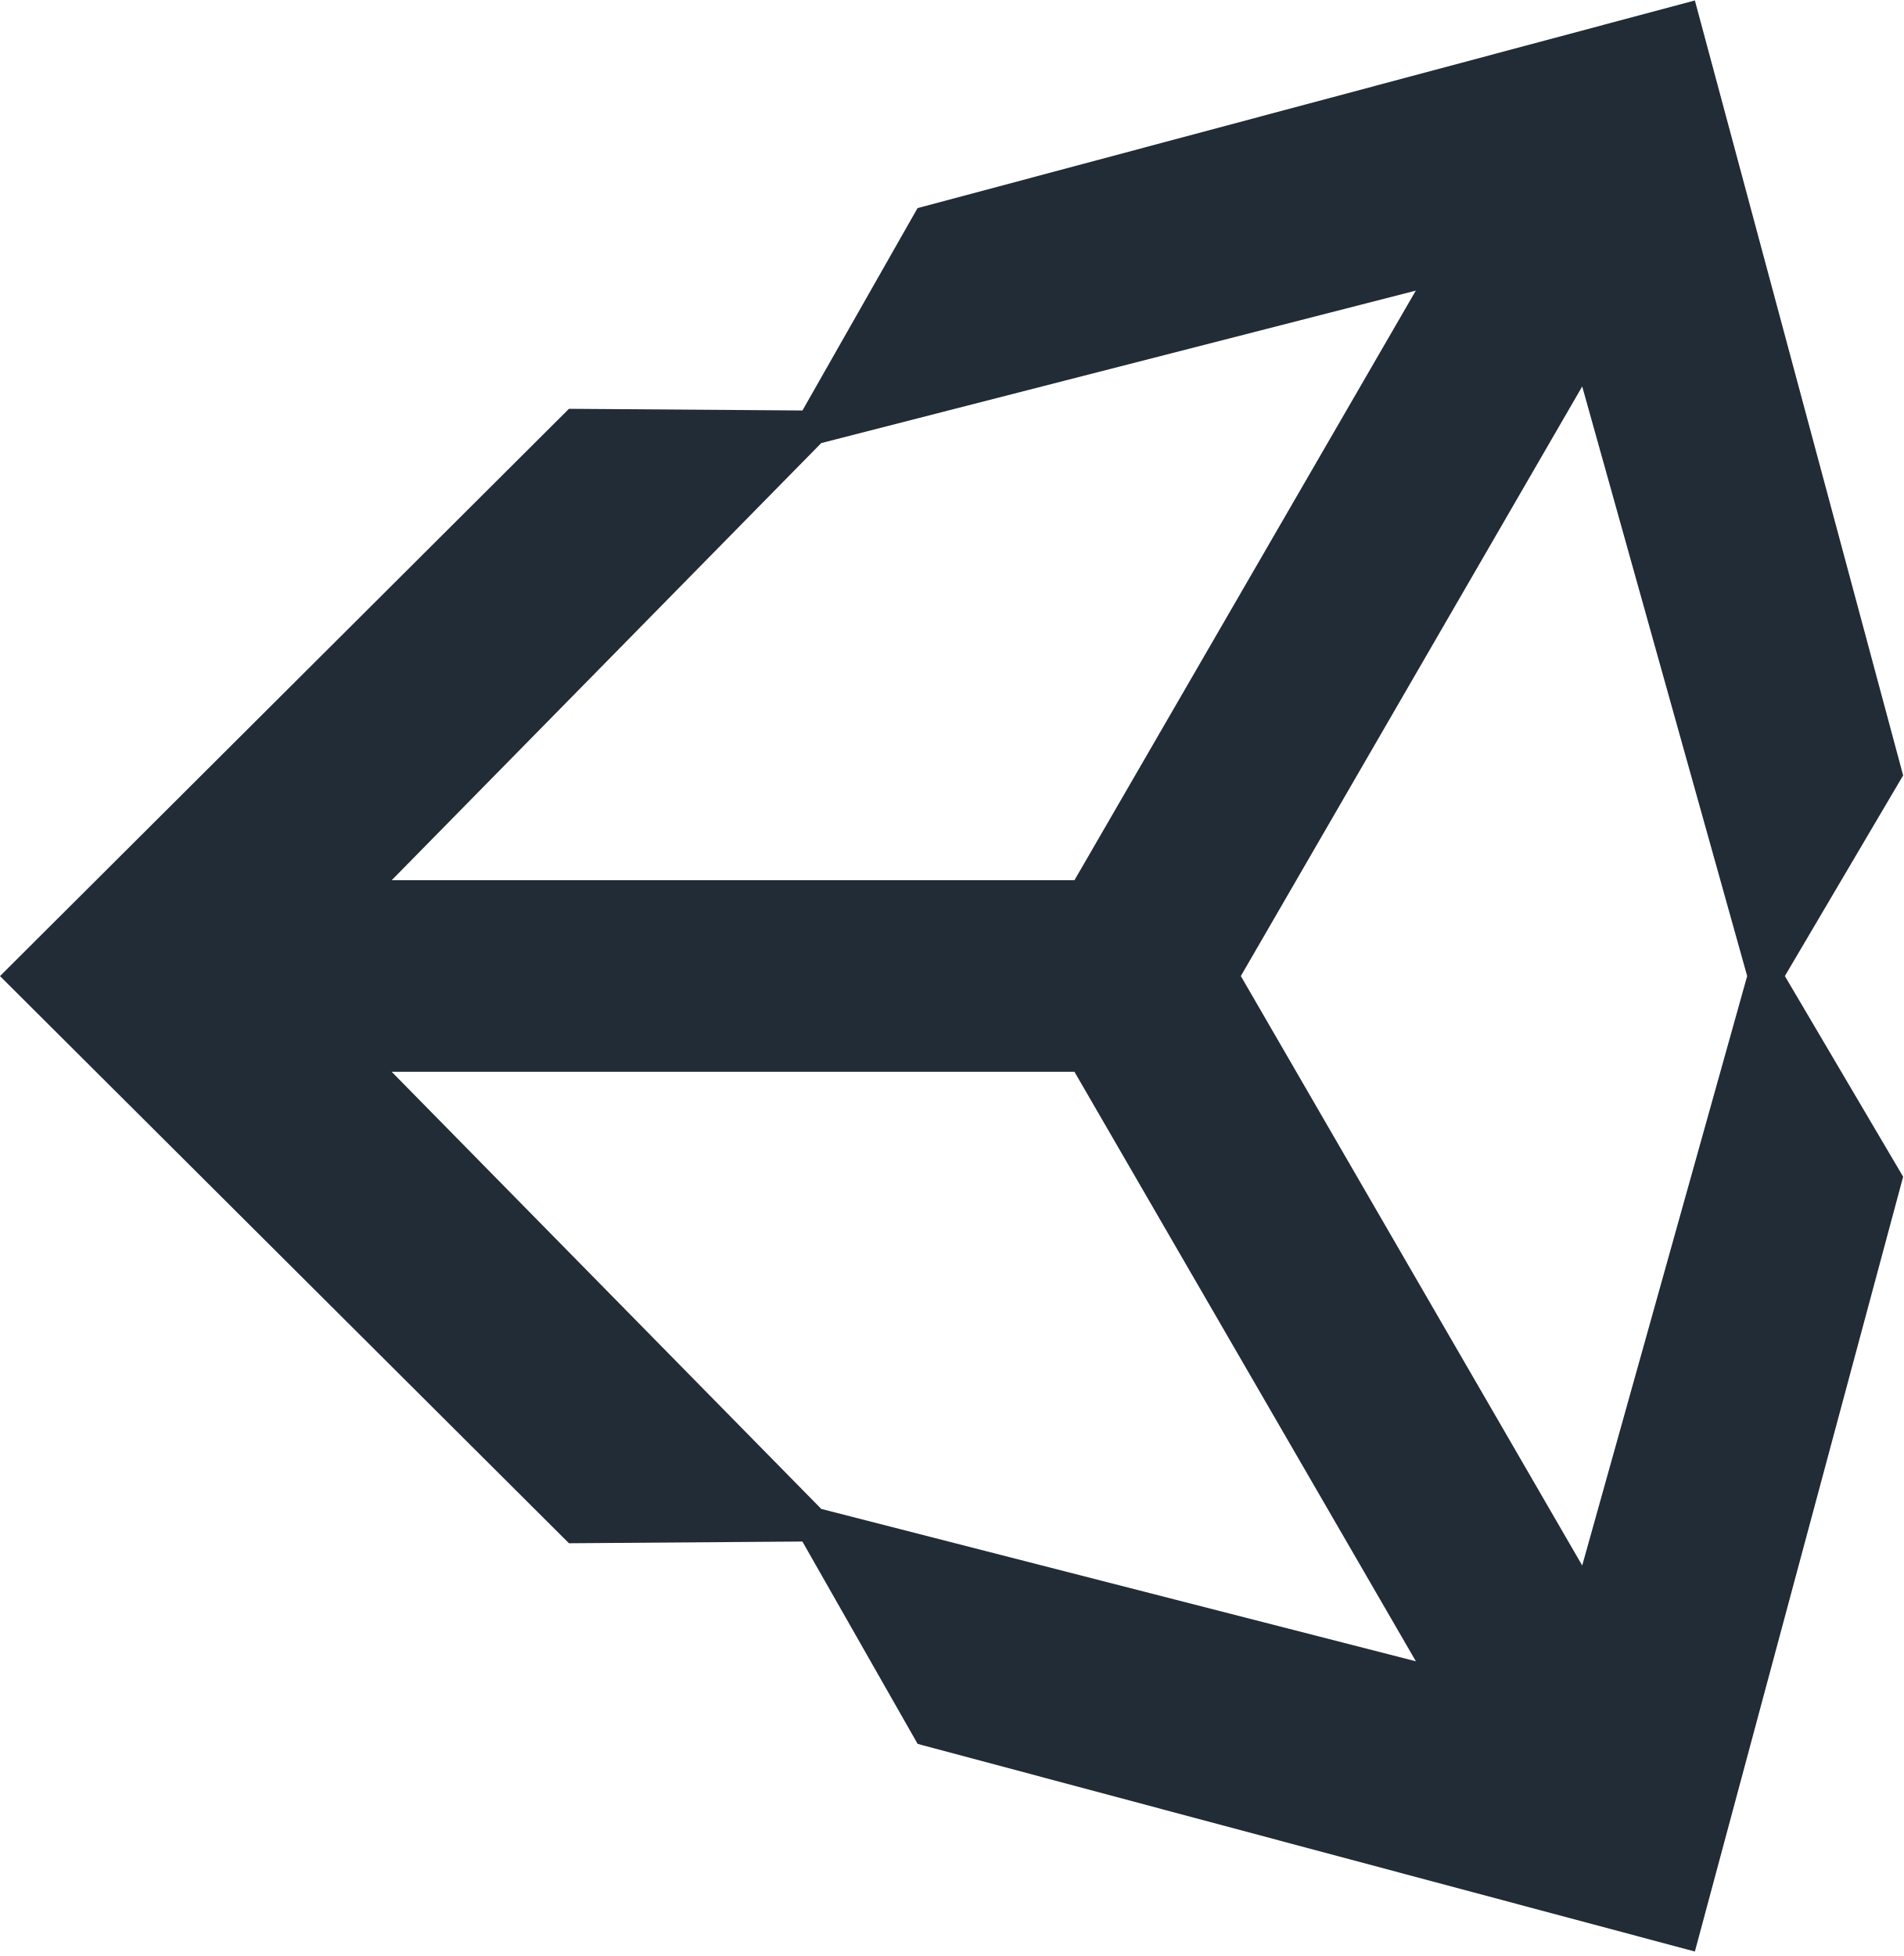
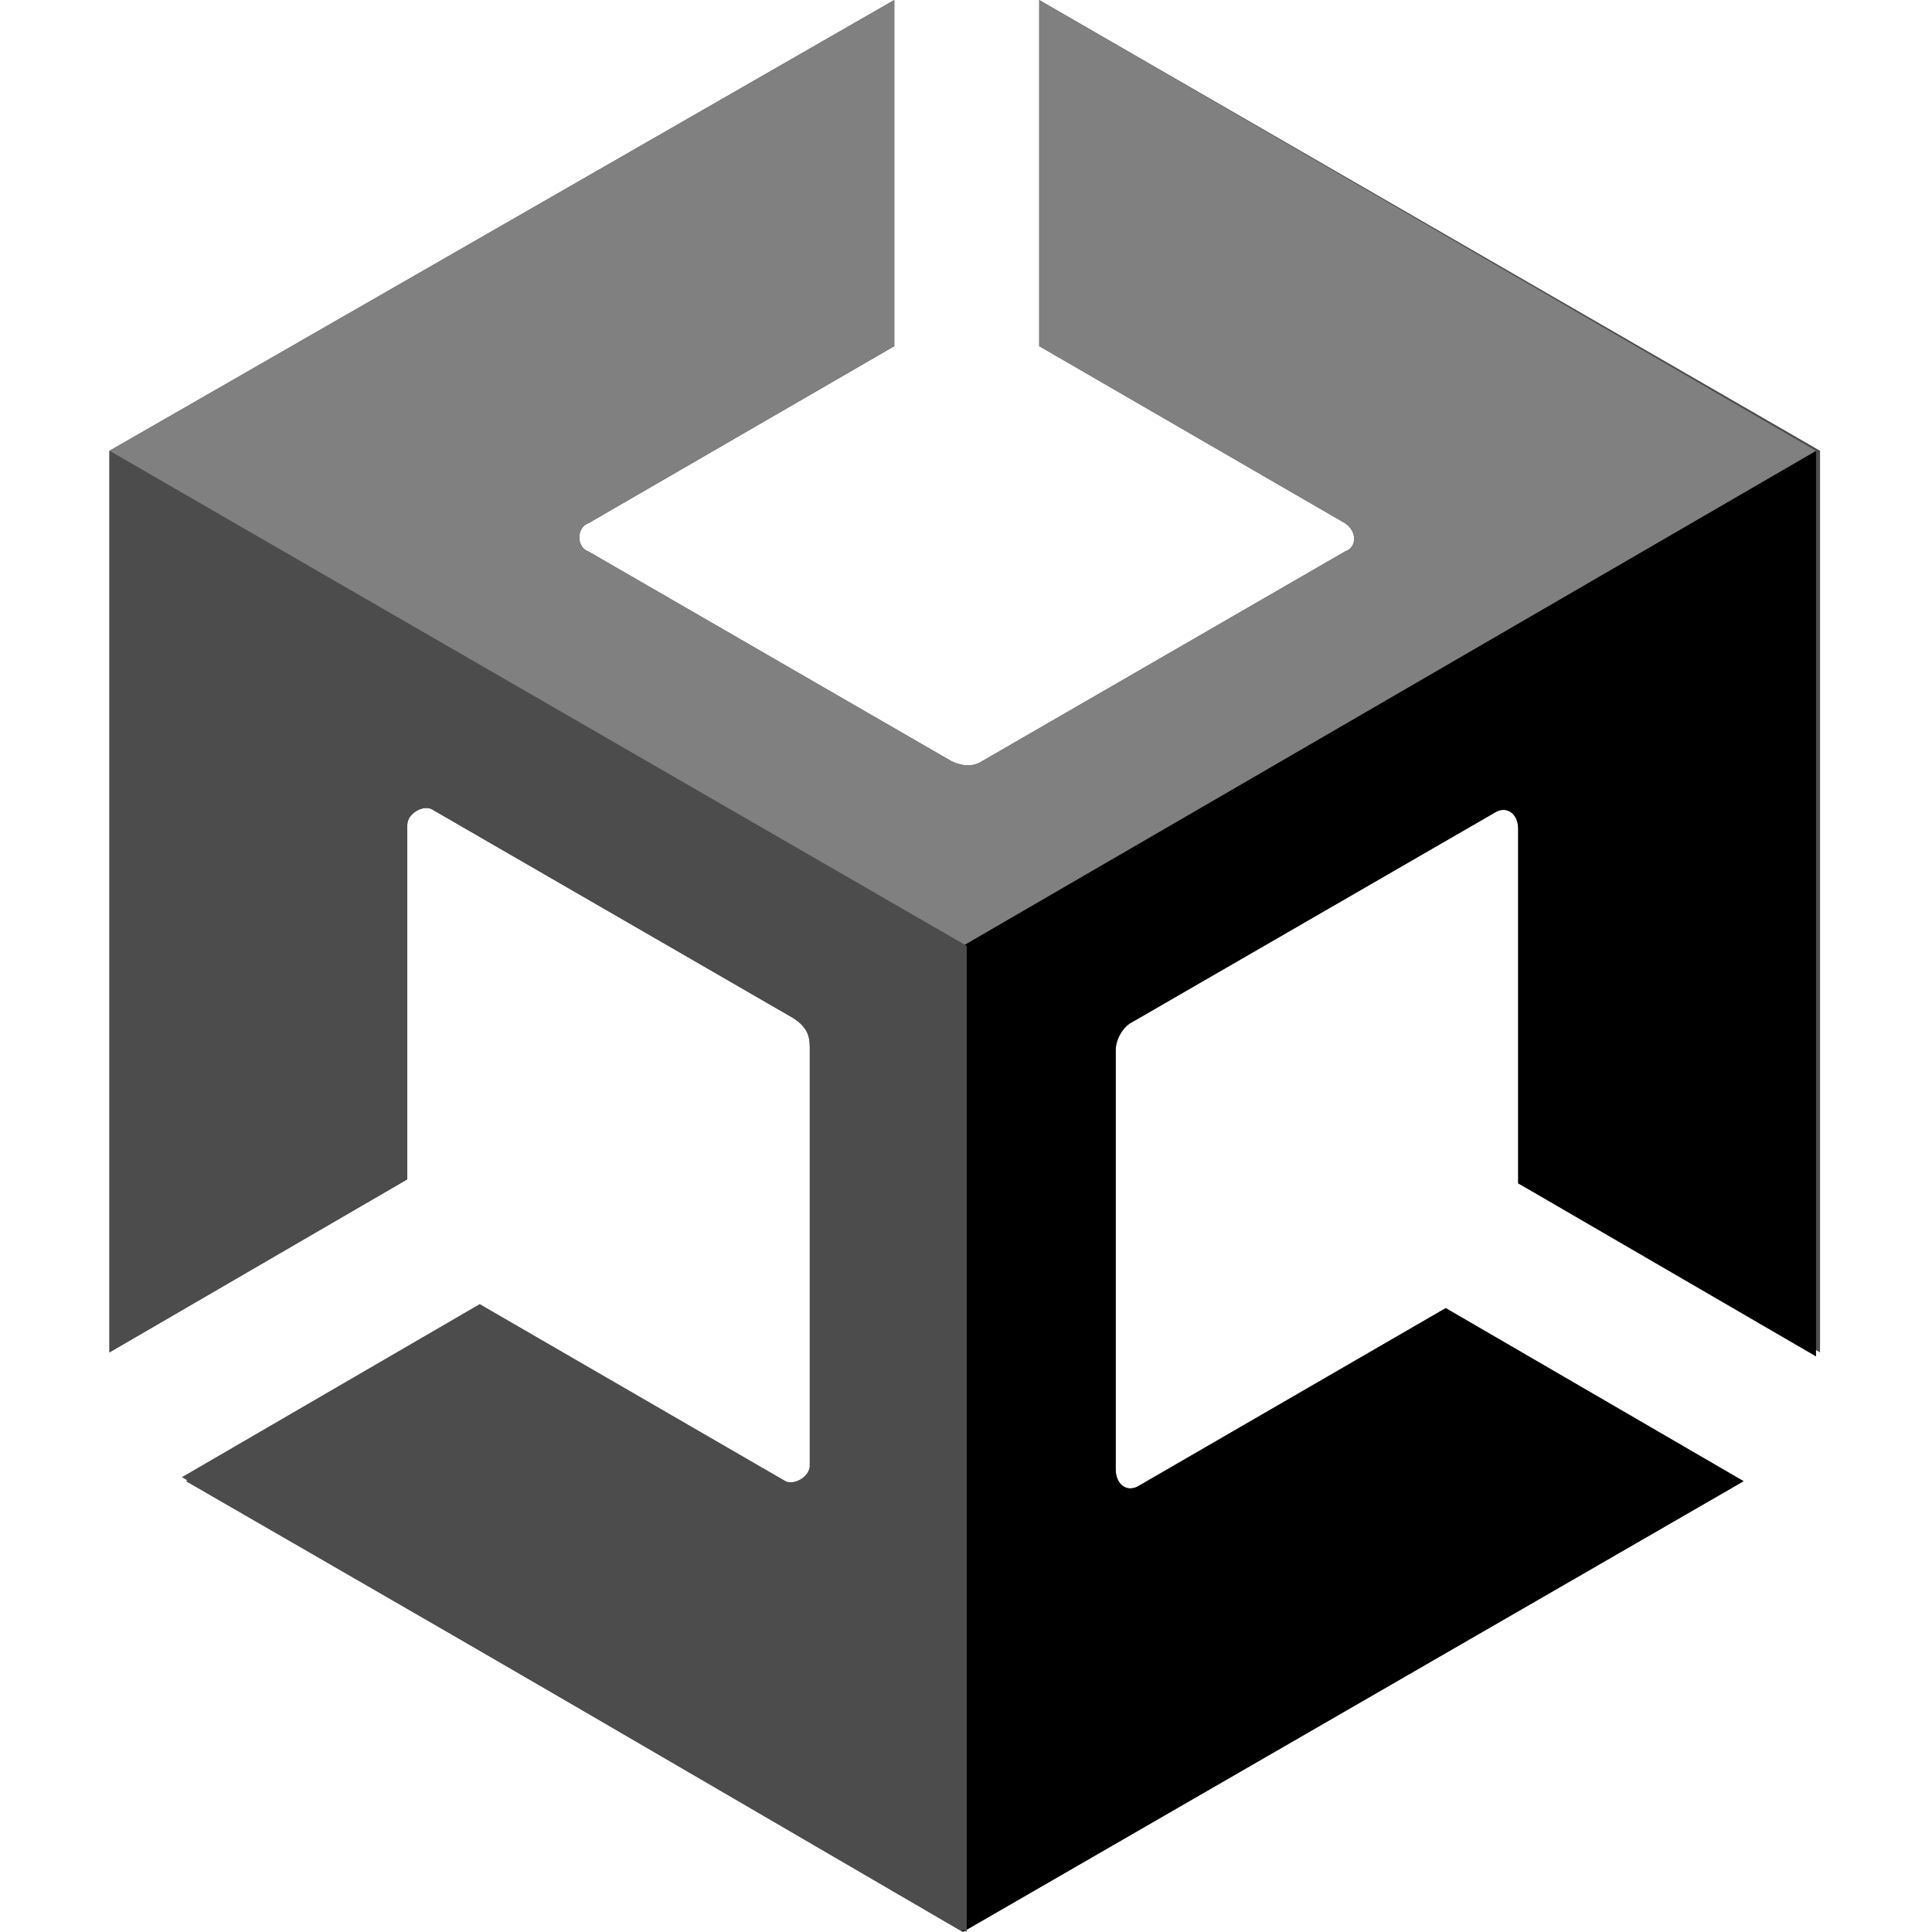
- <svg xmlns="http://www.w3.org/2000/svg" width="256px" height="263px" viewBox="0 0 256 263" version="1.1" preserveAspectRatio="xMidYMid">
-   <g fill="#222C37">
-     <path d="M166.872,131.237 L212.781,51.962 L234.966,131.237 L212.781,210.493 L166.872,131.237 L166.872,131.237 Z M144.496,144.111 L190.412,223.373 L110.446,202.887 L52.675,144.111 L144.496,144.111 L144.496,144.111 Z M190.402,39.078 L144.496,118.353 L52.675,118.353 L110.446,59.573 L190.402,39.078 L190.402,39.078 Z M255.941,104.259 L227.933,0.06 L123.393,27.985 L107.918,55.192 L76.517,54.967 L0,131.244 L76.517,207.503 L76.52,207.503 L107.908,207.271 L123.405,234.478 L227.933,262.398 L255.941,158.219 L240.035,131.237 L255.941,104.259 L255.941,104.259 Z" />
-   </g>
+ <svg xmlns="http://www.w3.org/2000/svg" viewBox="0 0 512 512" fill-rule="evenodd" clip-rule="evenodd" stroke-linejoin="round" stroke-miterlimit="2">
+   <path d="M482.333 358.4V119.467L275.399 0v91.733l81.068 46.934c3.2 2.132 3.2 6.4 0 7.467l-96 55.467c-3.2 2.132-6.4 1.066-8.534 0l-96-55.467c-3.2-1.067-3.2-6.4 0-7.467L237 91.733V0L29 119.467V358.4v-1.067 1.067l78.933-45.867v-93.867c0-3.2 4.267-5.332 6.4-4.266l96 55.467c3.2 2.133 4.267 4.267 4.267 7.467v110.932c0 3.2-4.267 5.335-6.4 4.267L127.134 345.6 48.2 391.467 255.133 512l206.934-119.467-78.934-45.867-81.066 46.935c-3.2 2.132-6.4 0-6.4-4.268V278.4c0-3.2 2.132-6.4 4.266-7.467l96.001-55.467c3.199-2.132 6.399 0 6.399 4.267V313.6l80 44.8z" fill="#4c4c4c" fill-rule="nonzero" />
+   <path d="M255.133 512l206.934-119.467-78.934-45.867-81.066 46.935c-3.2 2.132-6.4 0-6.4-4.268V278.4c0-3.2 2.132-6.4 4.266-7.467l96.001-55.467c3.199-2.132 6.399 0 6.399 4.267V313.6l78.933 45.867v-240l-226.133 131.2V512z" fill-rule="nonzero" />
+   <path d="M275.4 0v91.733l81.067 46.934c3.2 2.132 3.2 6.4 0 7.467l-96 55.467c-3.2 2.132-6.4 1.066-8.534 0l-96-55.467c-3.2-1.067-3.2-6.4 0-7.467L237 91.733V0L29 119.467l226.133 131.2 226.133-131.2L275.4 0z" fill="gray" fill-rule="nonzero" />
+   <path d="M209.267 393.6l-81.068-46.934-78.933 45.867L256.2 512V250.667L29 119.467V358.4v-1.067 1.067l78.933-45.867v-93.867c0-3.2 4.267-5.332 6.4-4.266l96 55.467c3.2 2.133 4.267 4.267 4.267 7.467v110.932c1.067 4.267-2.133 7.467-5.333 5.335z" fill="#4c4c4c" fill-rule="nonzero" />
</svg>
